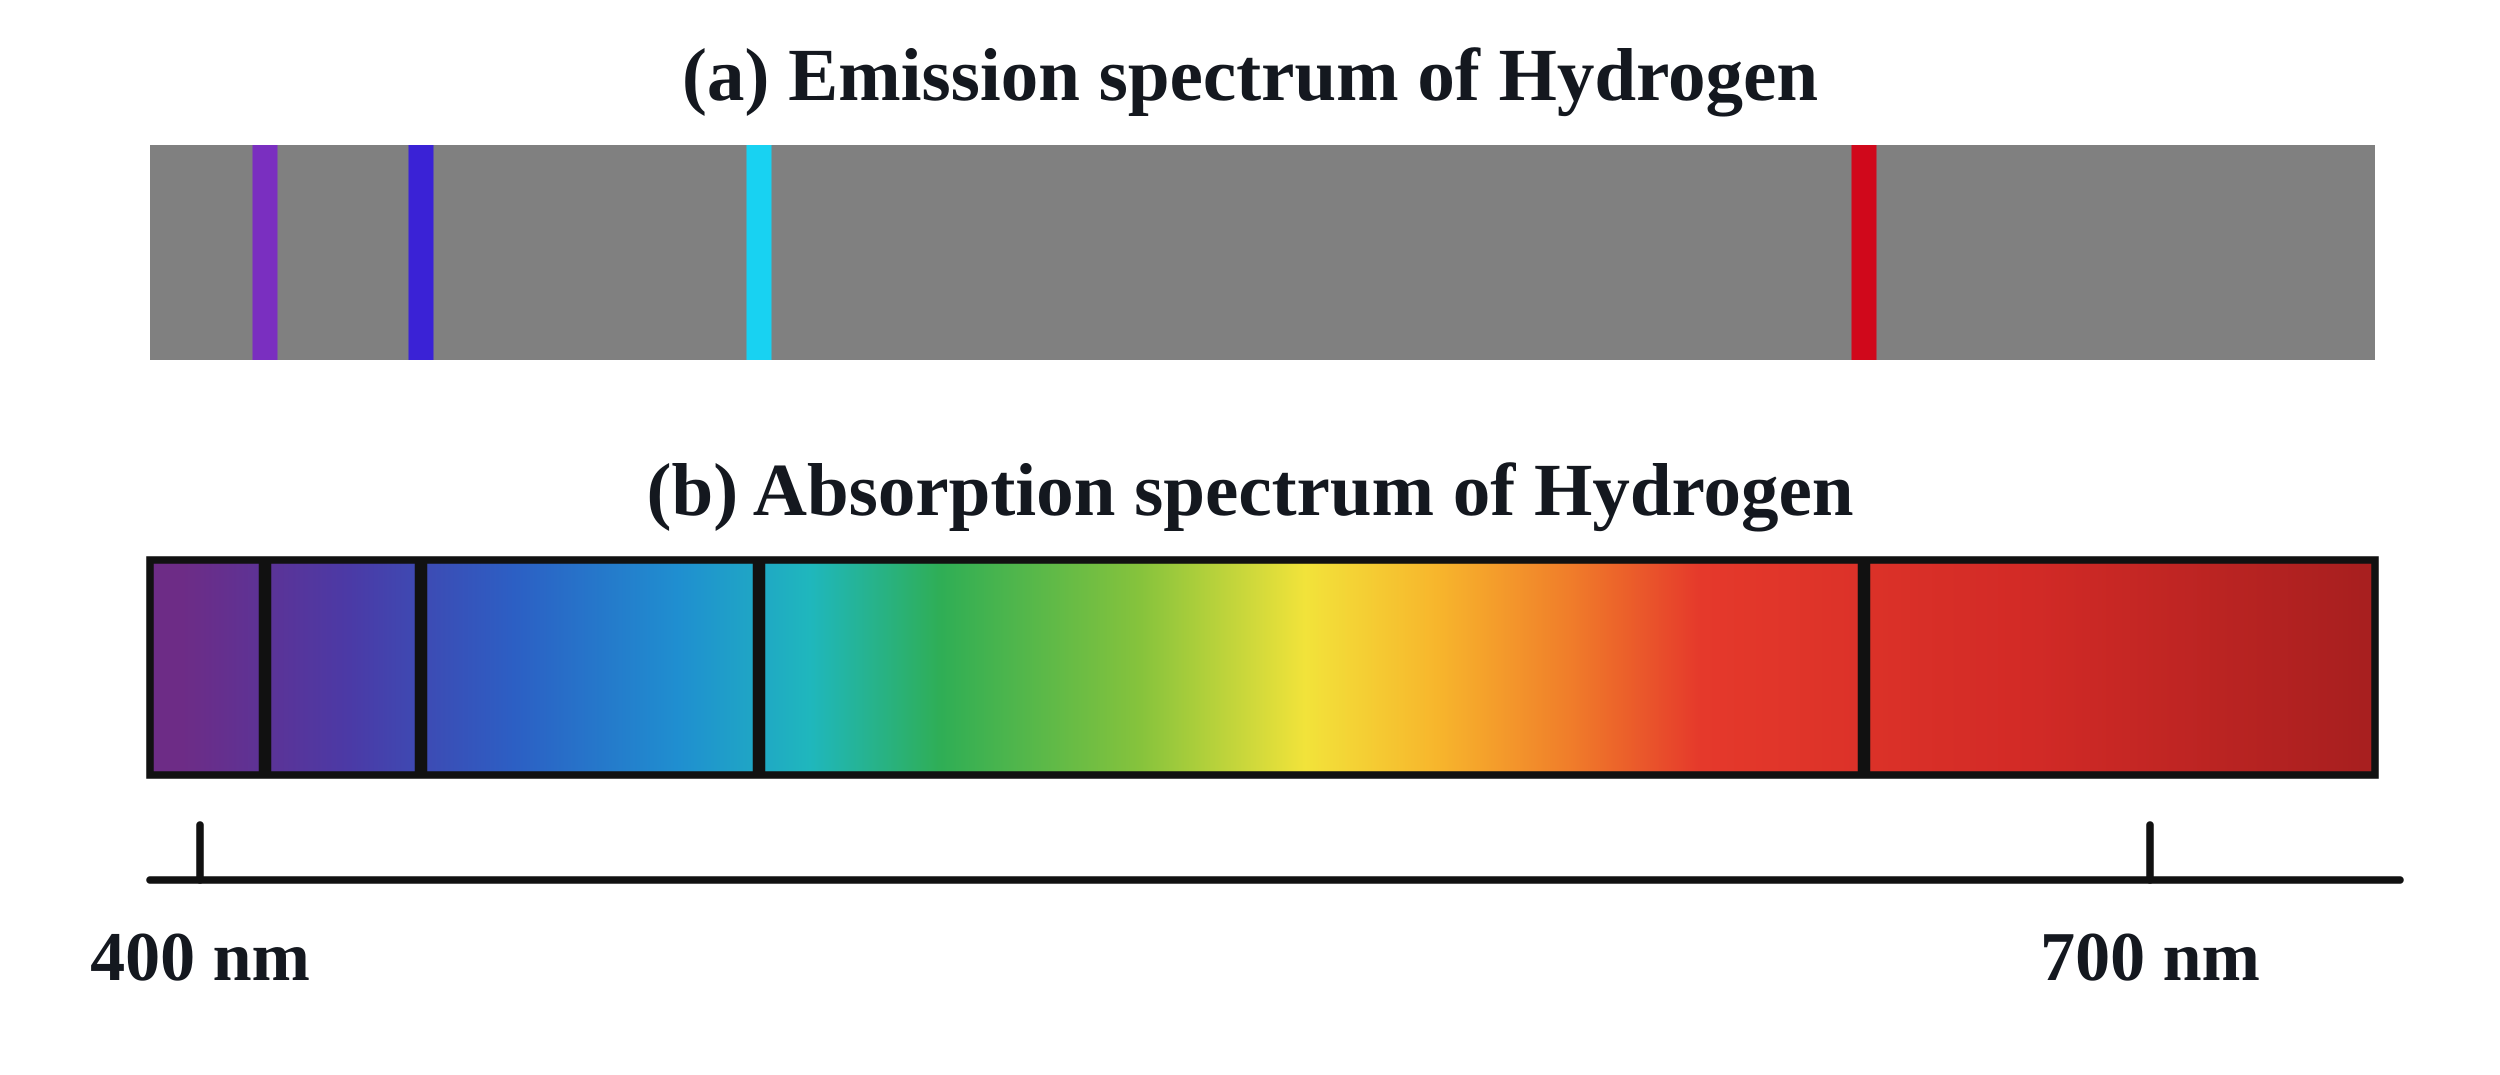
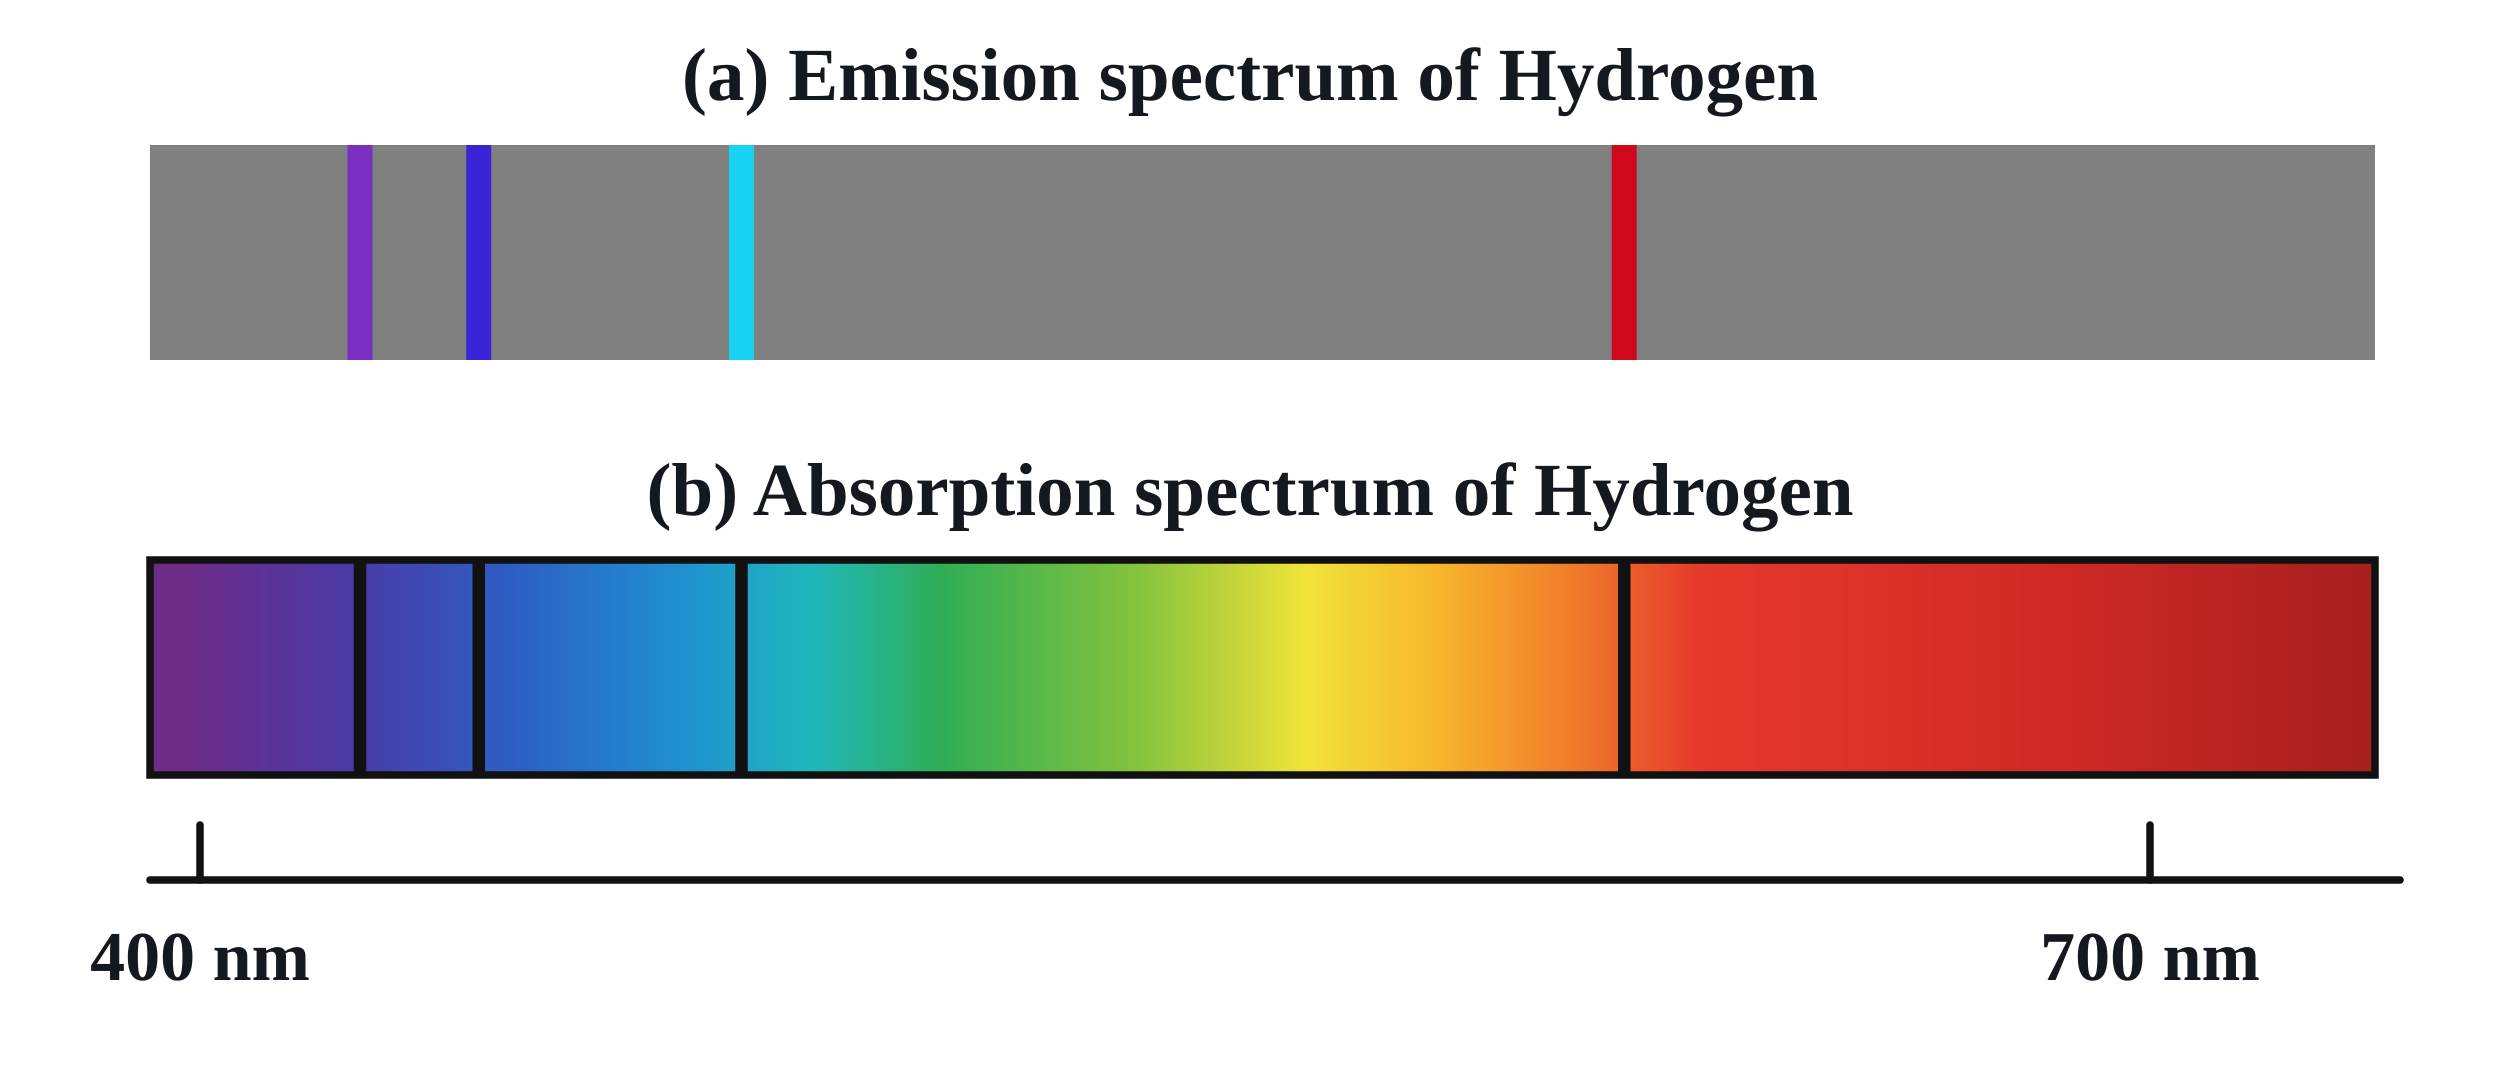
<svg xmlns="http://www.w3.org/2000/svg" viewBox="0 0 1000 430" font-family="Times New Roman, Georgia, serif">
  <defs>
    <linearGradient id="vis" x1="0" y1="0" x2="1" y2="0">
      <stop offset="0.022" stop-color="#6d2c86" />
      <stop offset="0.096" stop-color="#4b3aa6" />
      <stop offset="0.169" stop-color="#2c5fc4" />
      <stop offset="0.242" stop-color="#1f8fd0" />
      <stop offset="0.300" stop-color="#1fb7bd" />
      <stop offset="0.358" stop-color="#2fae55" />
      <stop offset="0.446" stop-color="#86c33c" />
      <stop offset="0.519" stop-color="#f2e33a" />
      <stop offset="0.578" stop-color="#f7b52c" />
      <stop offset="0.636" stop-color="#f07d2a" />
      <stop offset="0.694" stop-color="#e5392b" />
      <stop offset="0.840" stop-color="#d22a26" />
      <stop offset="0.987" stop-color="#a81f1f" />
    </linearGradient>
  </defs>
  <rect width="1000" height="430" fill="#ffffff" />
  <text x="500.0" y="40.0" font-size="30" fill="#14181f" text-anchor="middle" font-weight="700">
    <tspan>(a) Emission spectrum of Hydrogen</tspan>
  </text>
  <rect x="60.0" y="58.0" width="890.0" height="86.0" rx="0" stroke="none" stroke-width="0" fill="#808080" />
-   <rect x="101.0" y="58.0" width="10.0" height="86.0" rx="0" stroke="none" stroke-width="0" fill="#7a2fc0" />
-   <rect x="163.4" y="58.0" width="10.0" height="86.0" rx="0" stroke="none" stroke-width="0" fill="#3a22d6" />
-   <rect x="298.6" y="58.0" width="10.0" height="86.0" rx="0" stroke="none" stroke-width="0" fill="#18d2f2" />
-   <rect x="740.6" y="58.0" width="10.0" height="86.0" rx="0" stroke="none" stroke-width="0" fill="#d0081b" />
+   <rect x="139.0" y="58.0" width="10.0" height="86.0" rx="0" stroke="none" stroke-width="0" fill="#7a2fc0" />
+   <rect x="186.5" y="58.0" width="10.0" height="86.0" rx="0" stroke="none" stroke-width="0" fill="#3a22d6" />
+   <rect x="291.6" y="58.0" width="10.0" height="86.0" rx="0" stroke="none" stroke-width="0" fill="#18d2f2" />
+   <rect x="644.7" y="58.0" width="10.0" height="86.0" rx="0" stroke="none" stroke-width="0" fill="#d0081b" />
  <text x="500.0" y="206.0" font-size="30" fill="#14181f" text-anchor="middle" font-weight="700">
    <tspan>(b) Absorption spectrum of Hydrogen</tspan>
  </text>
  <rect x="60.0" y="224.0" width="890.0" height="86.0" rx="0" stroke="#111" stroke-width="3" fill="url(#vis)" />
-   <rect x="103.5" y="224.0" width="5.0" height="86.0" rx="0" stroke="none" stroke-width="0" fill="#111" />
-   <rect x="165.9" y="224.0" width="5.0" height="86.0" rx="0" stroke="none" stroke-width="0" fill="#111" />
-   <rect x="301.1" y="224.0" width="5.0" height="86.0" rx="0" stroke="none" stroke-width="0" fill="#111" />
-   <rect x="743.1" y="224.0" width="5.0" height="86.0" rx="0" stroke="none" stroke-width="0" fill="#111" />
+   <rect x="141.5" y="224.0" width="5.0" height="86.0" rx="0" stroke="none" stroke-width="0" fill="#111" />
+   <rect x="189.0" y="224.0" width="5.0" height="86.0" rx="0" stroke="none" stroke-width="0" fill="#111" />
+   <rect x="294.1" y="224.0" width="5.0" height="86.0" rx="0" stroke="none" stroke-width="0" fill="#111" />
+   <rect x="647.2" y="224.0" width="5.0" height="86.0" rx="0" stroke="none" stroke-width="0" fill="#111" />
  <line x1="60.0" y1="352.0" x2="960.0" y2="352.0" stroke="#111" stroke-width="3" stroke-linecap="round" />
  <line x1="80.0" y1="352.0" x2="80.0" y2="330.0" stroke="#111" stroke-width="3" stroke-linecap="round" />
  <text x="80.0" y="392.0" font-size="28" fill="#14181f" text-anchor="middle" font-weight="700">
    <tspan>400 nm</tspan>
  </text>
  <line x1="860.0" y1="352.0" x2="860.0" y2="330.0" stroke="#111" stroke-width="3" stroke-linecap="round" />
  <text x="860.0" y="392.0" font-size="28" fill="#14181f" text-anchor="middle" font-weight="700">
    <tspan>700 nm</tspan>
  </text>
</svg>
